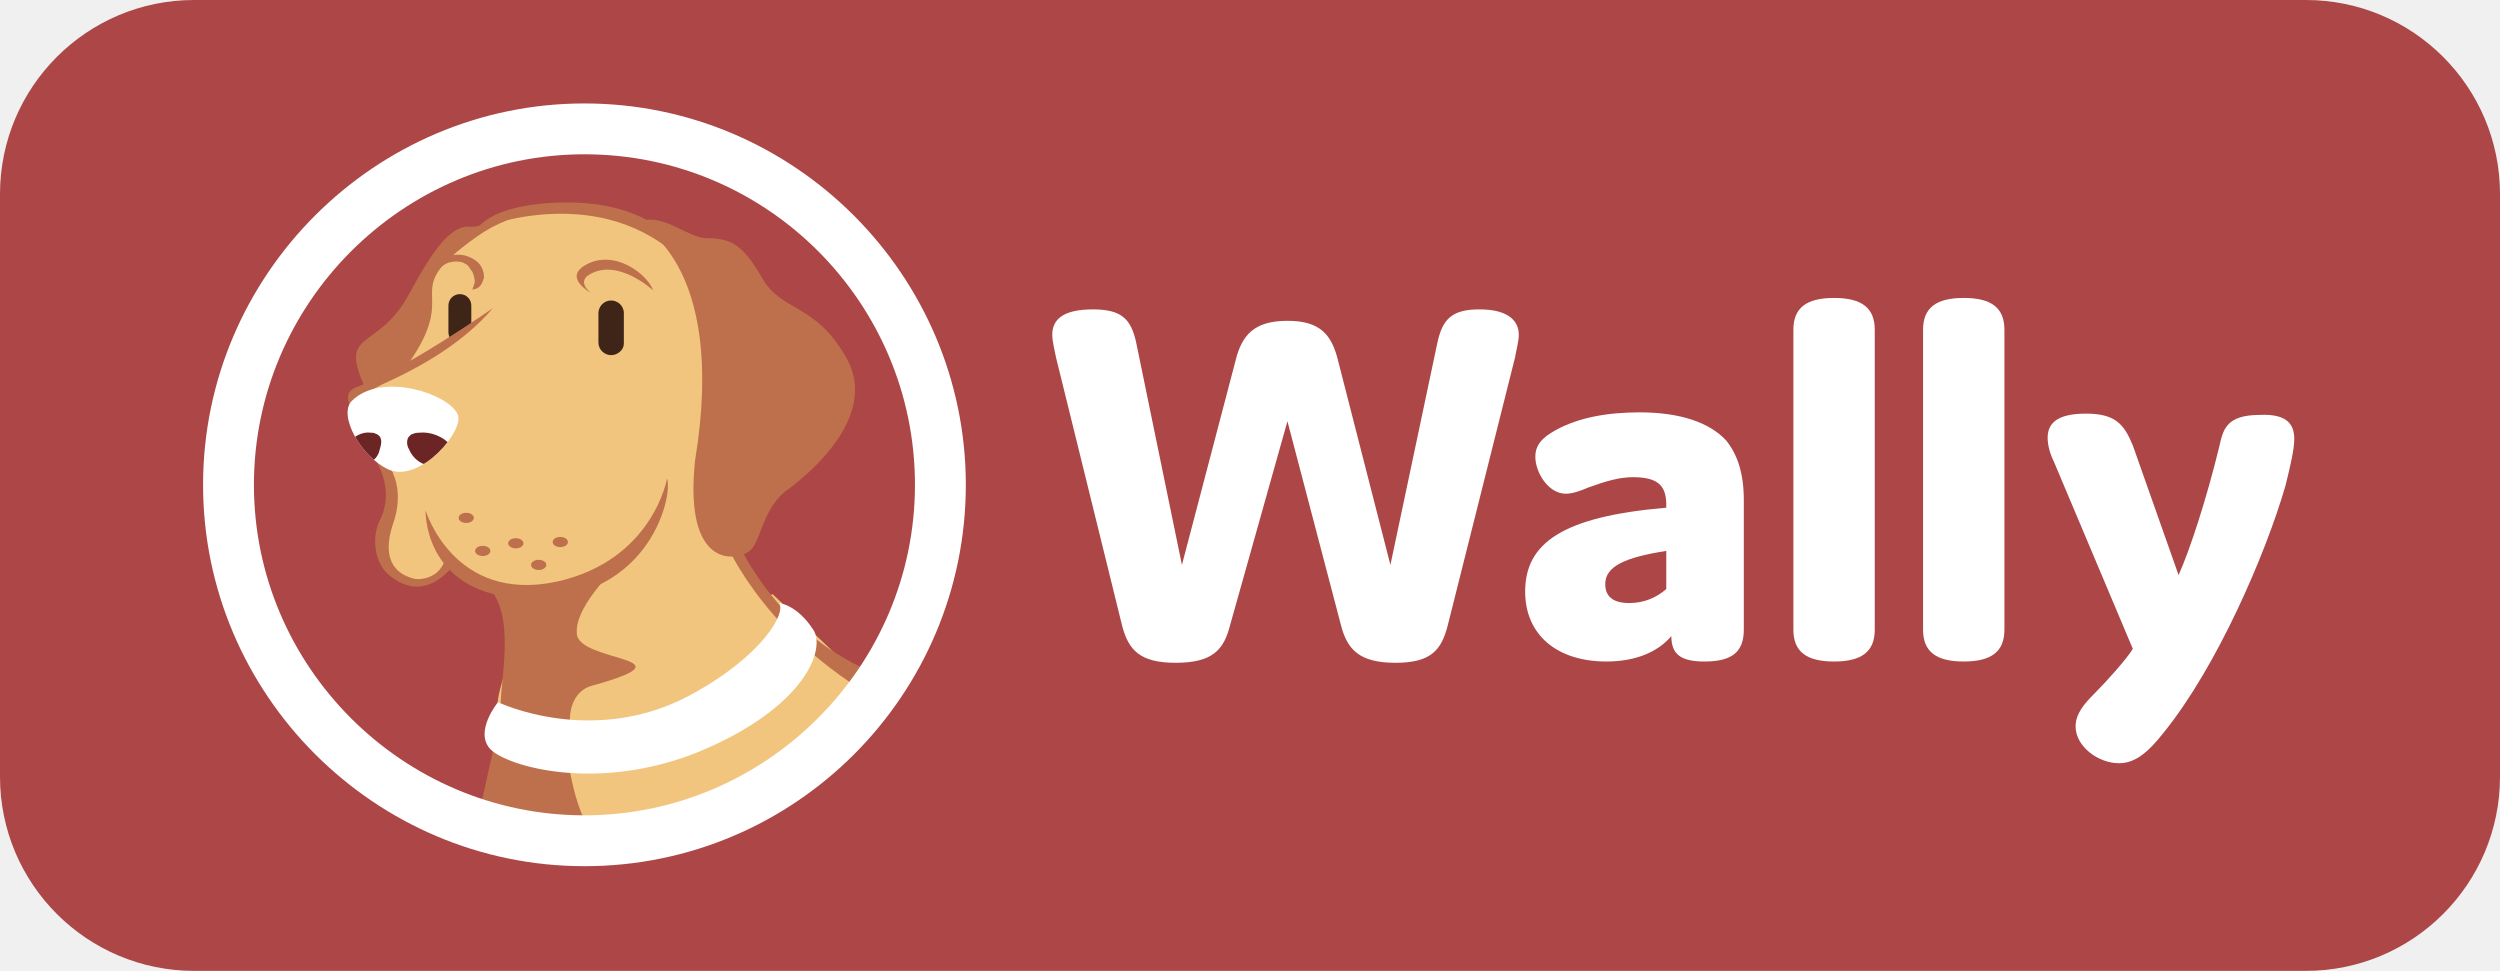
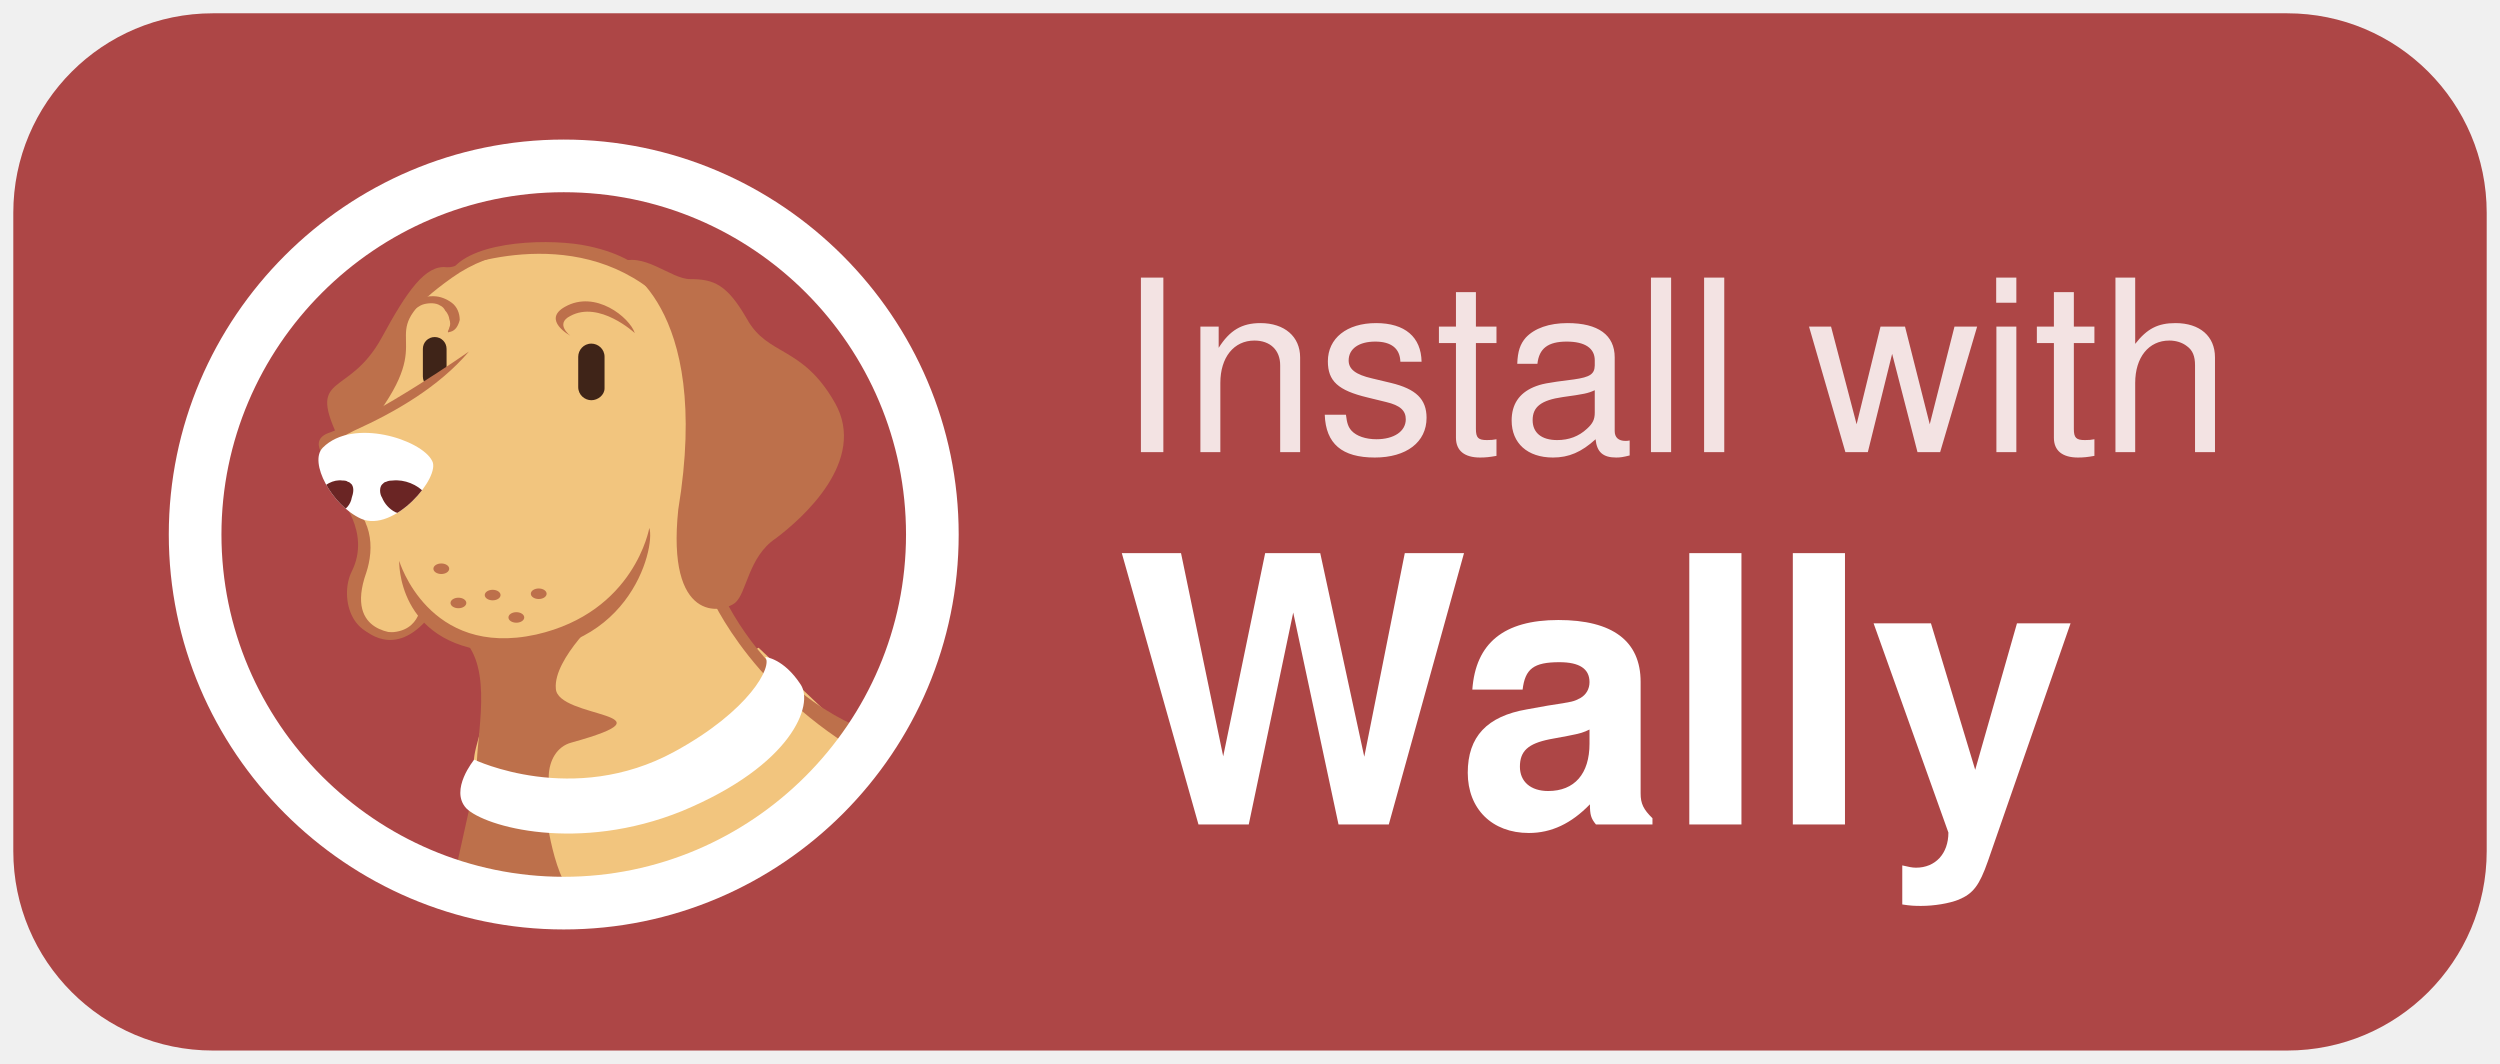
- <svg xmlns="http://www.w3.org/2000/svg" xmlns:xlink="http://www.w3.org/1999/xlink" width="103" height="40" viewBox="0 0 206 80" role="img" aria-label="Wally">
-   <rect width="206" height="80" rx="16" fill="#ad4646" />
-   <g transform="translate(16 8) scale(1.0475)">
-     <g fill="#ffffff">
-       <path d="M81.5 41.5c-.5 2-1.4 3-4.3 3-2.8 0-3.7-1-4.2-2.9l-5.2-21.1c-.1-.5-.3-1.3-.3-1.8 0-1.1.7-2 3.2-2 2.3 0 3 .8 3.4 2.6l3.6 17.5 4.2-16c.5-2.1 1.5-3.2 4.1-3.2s3.5 1.1 4 3.2l4.1 16 3.7-17.5c.4-1.8 1.1-2.6 3.3-2.6 2.4 0 3.1 1 3.1 2 0 .5-.2 1.2-.3 1.8l-5.3 21.1c-.5 1.9-1.3 2.9-4.1 2.9s-3.8-1-4.3-3l-4.2-16-4.5 16zm31.7-11.6c-1.1 0-2.1.3-3.5.8-.7.3-1.3.5-1.8.5-1.4 0-2.4-1.7-2.4-2.9 0-.9.5-1.5 1.6-2.1 1.8-1 4.1-1.4 6.6-1.4 3.2 0 5.5.8 6.8 2.2.9 1.1 1.4 2.6 1.4 4.7v10.2c0 1.8-1 2.5-3.1 2.5-1.9 0-2.6-.6-2.6-2-1.1 1.3-2.9 2-5.1 2-3.9 0-6.4-2.1-6.4-5.5 0-3.8 2.9-5.9 11.1-6.6v-.2c0-1.4-.5-2.2-2.6-2.2zm-2.2 8.4c0 .9.5 1.5 1.9 1.5 1.1 0 2.1-.4 2.9-1.1v-3c-3.2.5-4.8 1.2-4.8 2.6z" />
-       <use xlink:href="#a" />
-       <use xlink:href="#a" x="10.2" />
-       <path d="M165.2 26.9c0 .8-.3 2.1-.7 3.7-1.6 5.5-5.4 14.2-9.5 19.3-1.4 1.8-2.4 2.5-3.6 2.5-1.6 0-3.4-1.3-3.4-2.9 0-1 .7-1.8 1.5-2.6 1-1 2.6-2.8 3-3.5l-6.2-14.7c-.3-.6-.5-1.3-.5-1.9 0-1.1.7-1.9 3-1.9s3 .8 3.7 2.5l3.6 10.2c.9-2 2.2-6 3.2-10.1.3-1.3.5-2.5 3.2-2.5 2.2-.1 2.7.8 2.7 1.9z" />
-     </g>
+ <svg xmlns="http://www.w3.org/2000/svg" xmlns:xlink="http://www.w3.org/1999/xlink" width="94" height="40" viewBox="0 0 188 80" role="img" aria-label="Install with Wally">
+   <defs>
+     <path id="b" d="M12.4 23.9c-1.1 1.1.7 4.4 2.9 5.4 2.5 1.1 6.1-3.2 5.4-4.4-.8-1.6-6-3.3-8.3-1z" />
+     <path id="a" d="M132.2 41.9c0 1.7-1 2.5-3.2 2.5s-3.2-.8-3.2-2.5V18.3c0-1.7 1-2.5 3.2-2.5s3.2.8 3.2 2.5v23.6z" />
+   </defs>
+   <rect x="1" y="1" width="186" height="78" rx="15" fill="#ad4646" />
+   <clipPath id="dog">
+     <circle cx="30.7" cy="30.5" r="30.2" />
+   </clipPath>
+   <g transform="translate(12 10) scale(0.99)" clip-path="url(#dog)">
    <path d="m24 50.2-2 8s18.2.5 25.8-5.7 5.7-5.8 5.7-5.8l-8-7.6L24 50.2z" fill="#f2c57e" />
    <path d="M29.3 51.3s.6 5.9 2.6 7c0 0-9.7.7-9.5-1.9l1.4-6.3 5.5 1.2z" fill="#bd704b" />
    <path d="M22.5 36.6s1.8 2.5 2.2 6.2-4 6.9 4.1 8.4c7.2 1.3 22.9-5.5 17.8-10.6-3.2-3.2-5.4-5.8-4-12 1.5-6.2-7.1-10-7.1-10l-13 18z" fill="#f2c57e" />
    <path d="M41.6 34.6s2.7 7.1 11.5 12.4l.7-1.6s-7.4-2.3-11.4-11.1-1 .3-.8.3zM25.8 9.5s-5.1 2.2-2.8 18c.7 8.6-2.9 7.9-3.6 7.1-.8-.7 2.4-5.1.6-6.6s-4-.1-6.2-4.4c-2.8-5.6.5-3.3 3.1-8.1 1.9-3.5 3.3-5.5 4.9-5.3 1.3.1 2.5-1.8 4-.7z" fill="#bd704b" />
    <g fill="#f2c57e">
      <path d="M15.6 27.6s.2 3.7-.5 5.8c-1.1 3.1 1.7 7.3 5.8 2.8s-5.3-8.6-5.3-8.6z" />
      <path d="M36.4 10.5s-7.9-4-14.2.5-1.3 3.9-5.1 9.6-.7 18.5 11.5 18.7 12-23.2 12-23.2-1.2-5.2-4.2-5.6z" />
    </g>
    <path d="M33.7 36.5s-3.8 3.4-3.6 5.7c.1 2.3 9.5 1.8 1.2 4.1-2.3.6-2.2 4.4-.4 5.1s-6.9-.7-6.8-3.6c.1-2.8 1.3-7.9-1.6-9.8-.2 0 7.1 2.2 11.2-1.5z" fill="#bd704b" />
    <path d="M23.9 47.6s7.5 3.6 15.2-.6c5.7-3.1 7.5-6.5 6.9-7.2 0 0 1.4.1 2.7 2.1 1 1.5-.6 6.1-9 9.6-7.9 3.2-15 1.2-16.4-.2-1.3-1.4.6-3.7.6-3.7z" fill="#ffffff" />
    <path d="M20.9 19.4c-.5 0-.9-.4-.9-.9v-2.1c0-.5.4-.9.9-.9s.9.4.9.9v2.1c0 .5-.4.9-.9.9z" fill="#3f2418" />
    <path d="M23.2 17s-6.6 4.7-9.1 5.7-2.4 3.7 1 6.5 13.5-4.6 8.1-12.2z" fill="#f2c57e" />
    <path d="M13.6 27.6s2.5 2.7 1 5.7c-1 2 0 5.8 3.7 4.7 0 0-4.3.2-2.6-4.6.6-1.8.6-4.5-2.1-5.8zM34.8 9.9s7.2 2.9 4.6 18.7c-.9 8.6 3.3 7.9 4.3 7.1.9-.7 1-3.5 3.1-4.9 2-1.5 7-5.9 4.5-10.3s-5.1-3.5-6.7-6.4c-1.5-2.6-2.5-3-4.3-3-1.5 0-3.6-2.2-5.5-1.2z" fill="#bd704b" />
    <path d="M32.8 20.3c-.5 0-1-.4-1-1V17c0-.5.4-1 1-1 .5 0 1 .4 1 1v2.4c0 .5-.5.9-1 .9z" fill="#3f2418" />
    <g fill="#bd704b">
      <path d="M31.2 15.4s-2.2-1.2-.4-2.2c2.3-1.3 4.9.8 5.3 2 0 0-2.7-2.5-4.9-1.3-1.2.6 0 1.5 0 1.5zm-9.5-1.9a.78.78 0 0 0-.4-.4c-.3-.2-.8-.2-1.2-.1s-.7.4-1 .6c.2-.5.5-.9 1-1.1.2-.1.5-.1.7-.1.5 0 1 .2 1.4.5s.6.8.6 1.3c-.1.4-.3.8-.7.9-.1 0-.2.1-.2 0s.1-.2.1-.3c.1-.2.1-.4 0-.7 0-.1-.1-.4-.3-.6zm-3.5 19s2.2 7.4 10.4 5.6c7.5-1.7 8.6-8.1 8.6-8.1.5 1.5-1.6 10.2-11.8 9.4-7.4-.6-7.2-6.9-7.2-6.9z" />
      <path d="M19.8 36.1s-.3 2.9-4.5 1.4c0 0 2.1 2.4 4.7-.2 1.2-1.3-.2-1.2-.2-1.2zm-6.6-10.7c-.5-.3-.5-1.1-.2-1.6.4-.5 1.2-.9 1.8-1.2 3.1-1.4 6.4-3.3 8.7-6 0 0-7 4.9-10.7 6.2-1.8.7.4 2.6.4 2.6z" />
    </g>
    <path d="M12.4 23.9c-1.1 1.1.7 4.4 2.9 5.4 2.5 1.1 6.1-3.2 5.4-4.4-.8-1.6-6-3.3-8.3-1z" fill="#ffffff" />
    <defs>
      <path id="b" d="M12.4 23.9c-1.1 1.1.7 4.4 2.9 5.4 2.5 1.1 6.1-3.2 5.4-4.4-.8-1.6-6-3.3-8.3-1z" />
      <path id="a" d="M132.2 41.9c0 1.7-1 2.5-3.2 2.5s-3.2-.8-3.2-2.5V18.3c0-1.7 1-2.5 3.2-2.5s3.2.8 3.2 2.5v23.6z" />
    </defs>
    <clipPath id="c">
      <use xlink:href="#b" />
    </clipPath>
    <path d="M16.9 27.7c-.2-.3-.2-.8 0-1 .1-.1.2-.2.3-.2.2-.1.4-.1.5-.1.9-.1 1.9.3 2.5 1 .5.5.3 1-.2 1.3-.6.3-1.4.4-2.1.1a2.17 2.17 0 0 1-1-1.1zm-2.3 0c.1-.3.2-.7 0-1-.1-.1-.2-.2-.3-.2-.1-.1-.3-.1-.4-.1-.7-.1-1.4.3-2 1-.4.5-.2 1 .2 1.3.5.3 1.1.4 1.6.1a1.44 1.44 0 0 0 .9-1.1z" clip-path="url(#c)" fill="#6a2524" />
    <path d="M30.7 60.5c-16.5 0-30-13.5-30-30s13.5-30 30-30 30 13.5 30 30-13.4 30-30 30zm0-56c-14.3 0-26 11.7-26 26s11.7 26 26 26 26-11.7 26-26-11.6-26-26-26z" fill="#ffffff" />
    <g fill="#bd704b">
      <path d="M22.2 10.4s9.1-3.8 15.7 2c0 0-.2-2.7-5.3-3.8-2.7-.6-8.7-.5-10.4 1.8z" />
      <ellipse cx="21.4" cy="33.1" rx=".6" ry=".4" />
      <ellipse cx="25.3" cy="35.1" rx=".6" ry=".4" />
      <ellipse cx="28.8" cy="35" rx=".6" ry=".4" />
      <ellipse cx="27.1" cy="36.8" rx=".6" ry=".4" />
      <ellipse cx="22.7" cy="35.7" rx=".6" ry=".4" />
    </g>
  </g>
+   <g font-family="-apple-system, Segoe UI, Helvetica, Arial, sans-serif" fill="#ffffff">
+     <text x="84" y="34" font-size="18" textLength="84" lengthAdjust="spacingAndGlyphs" fill-opacity="0.85">Install with</text>
+     <text x="84" y="62" font-size="28" font-weight="700" textLength="72" lengthAdjust="spacingAndGlyphs">Wally</text>
+   </g>
</svg>
